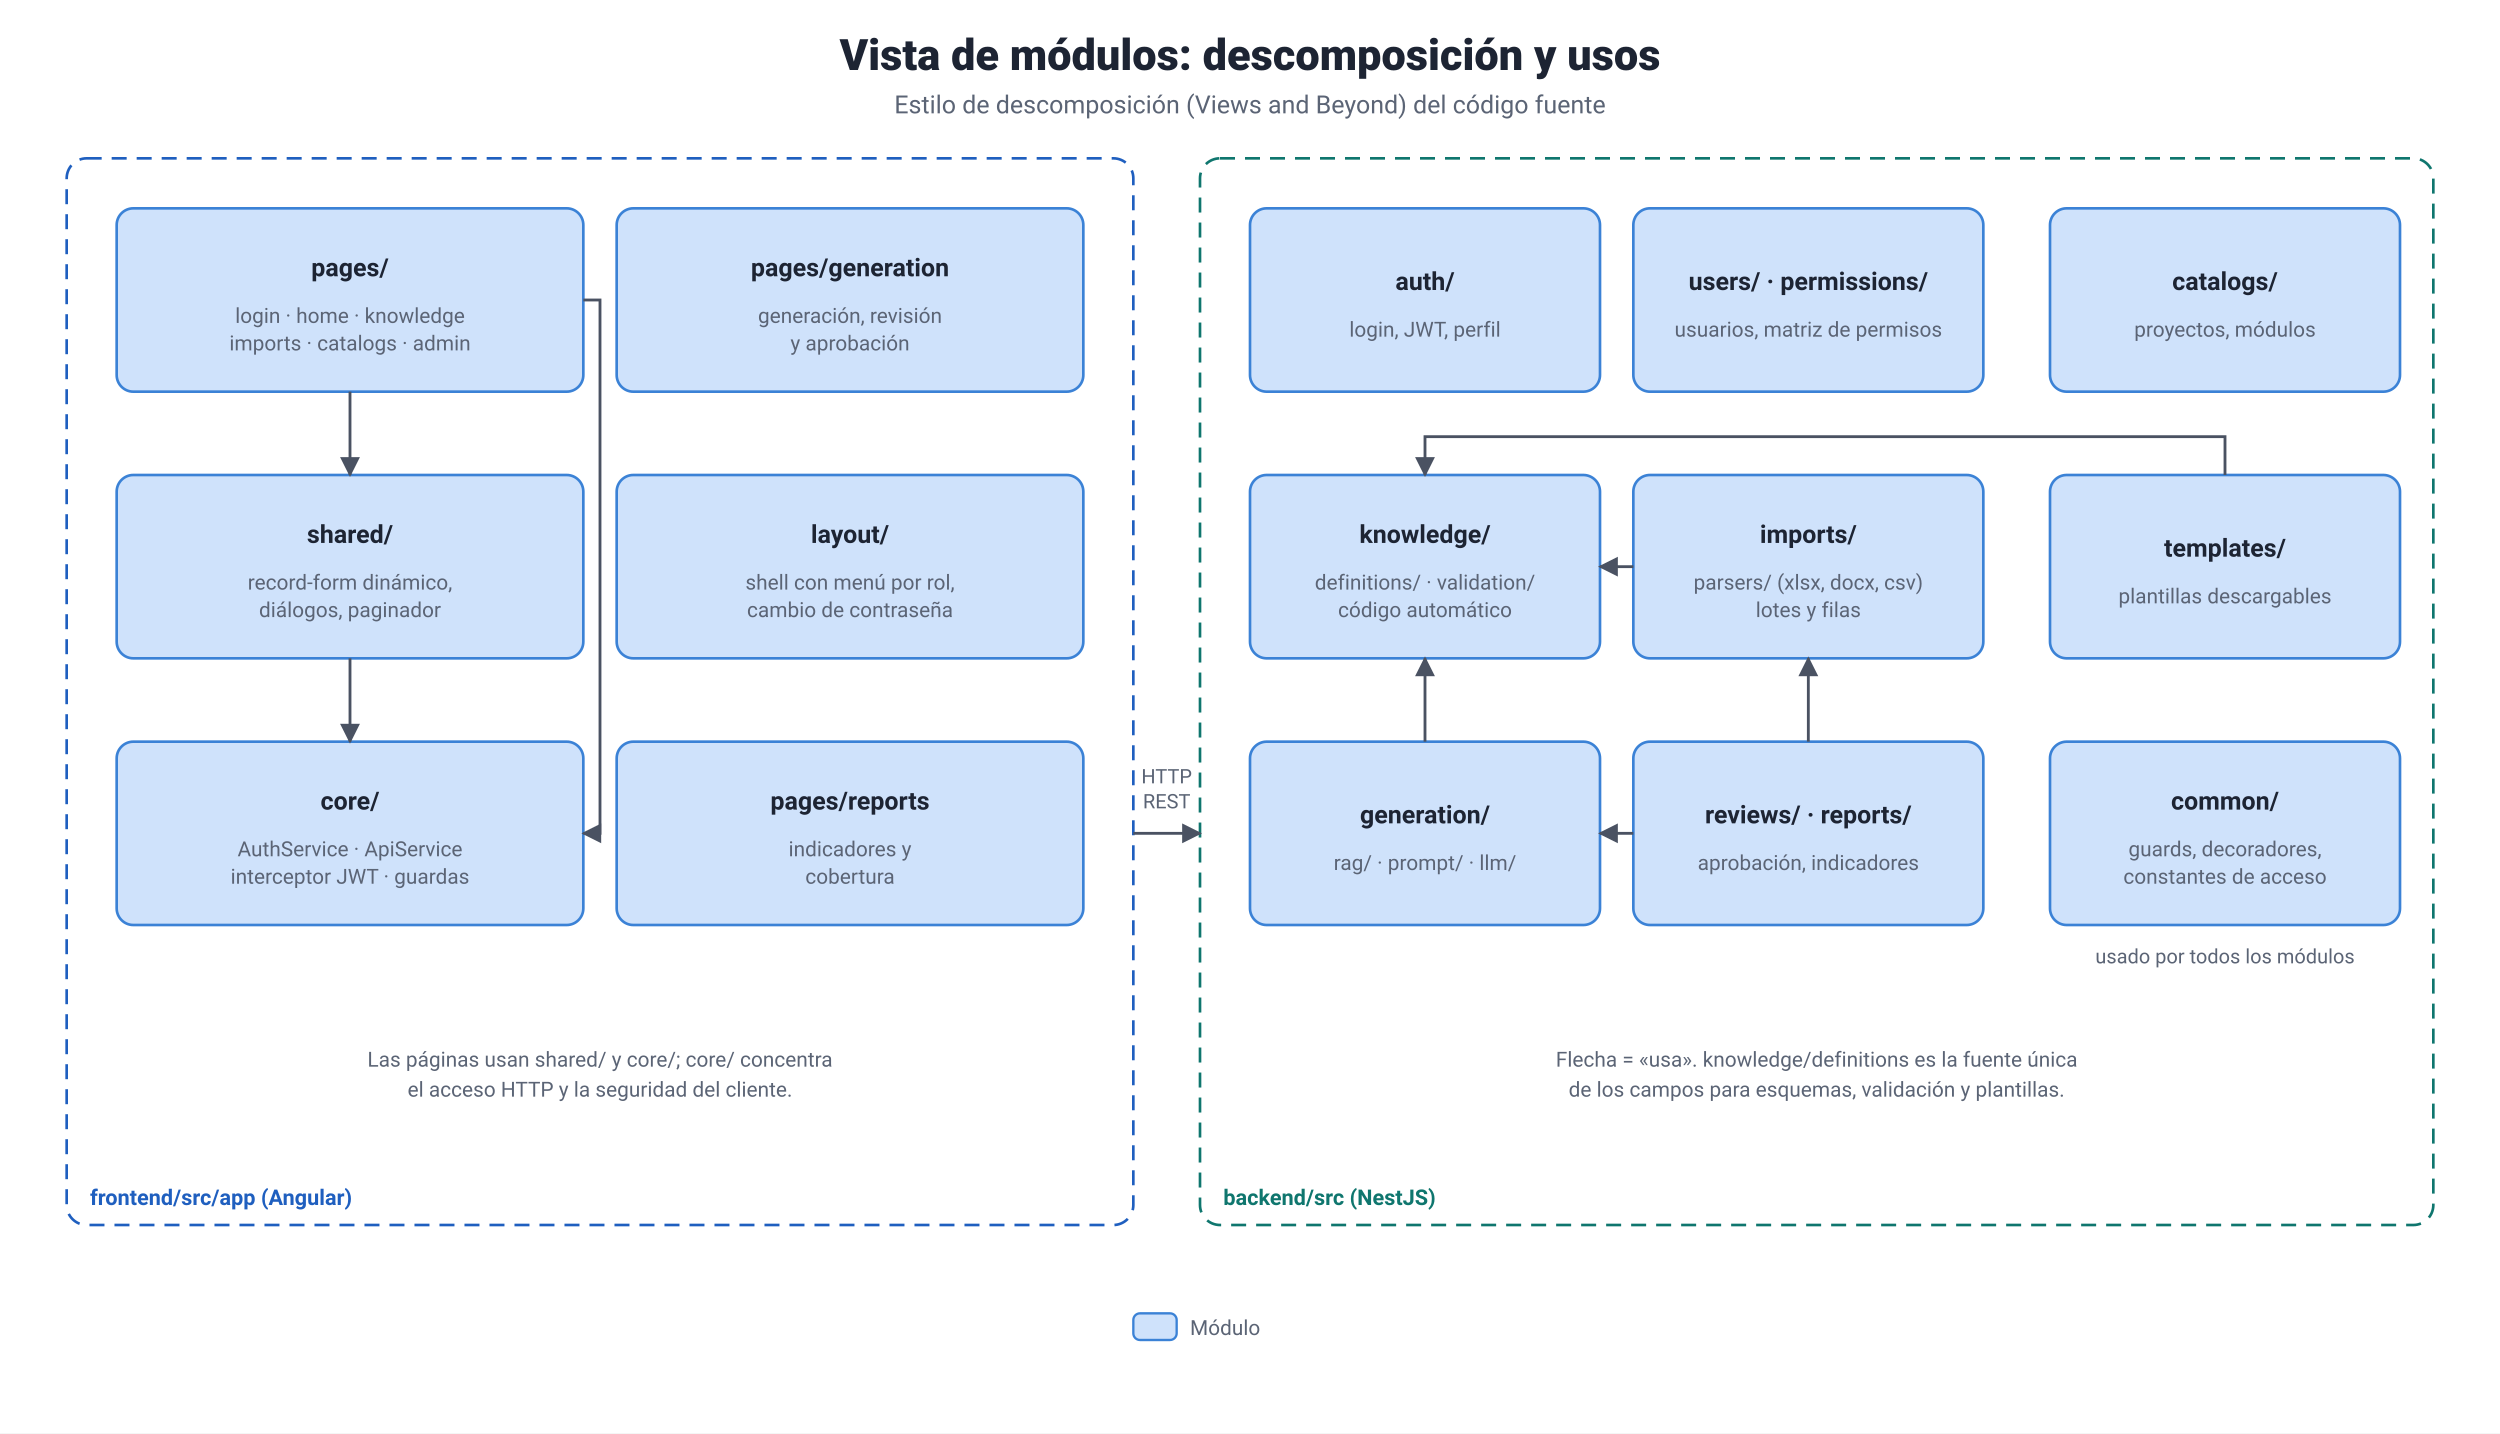
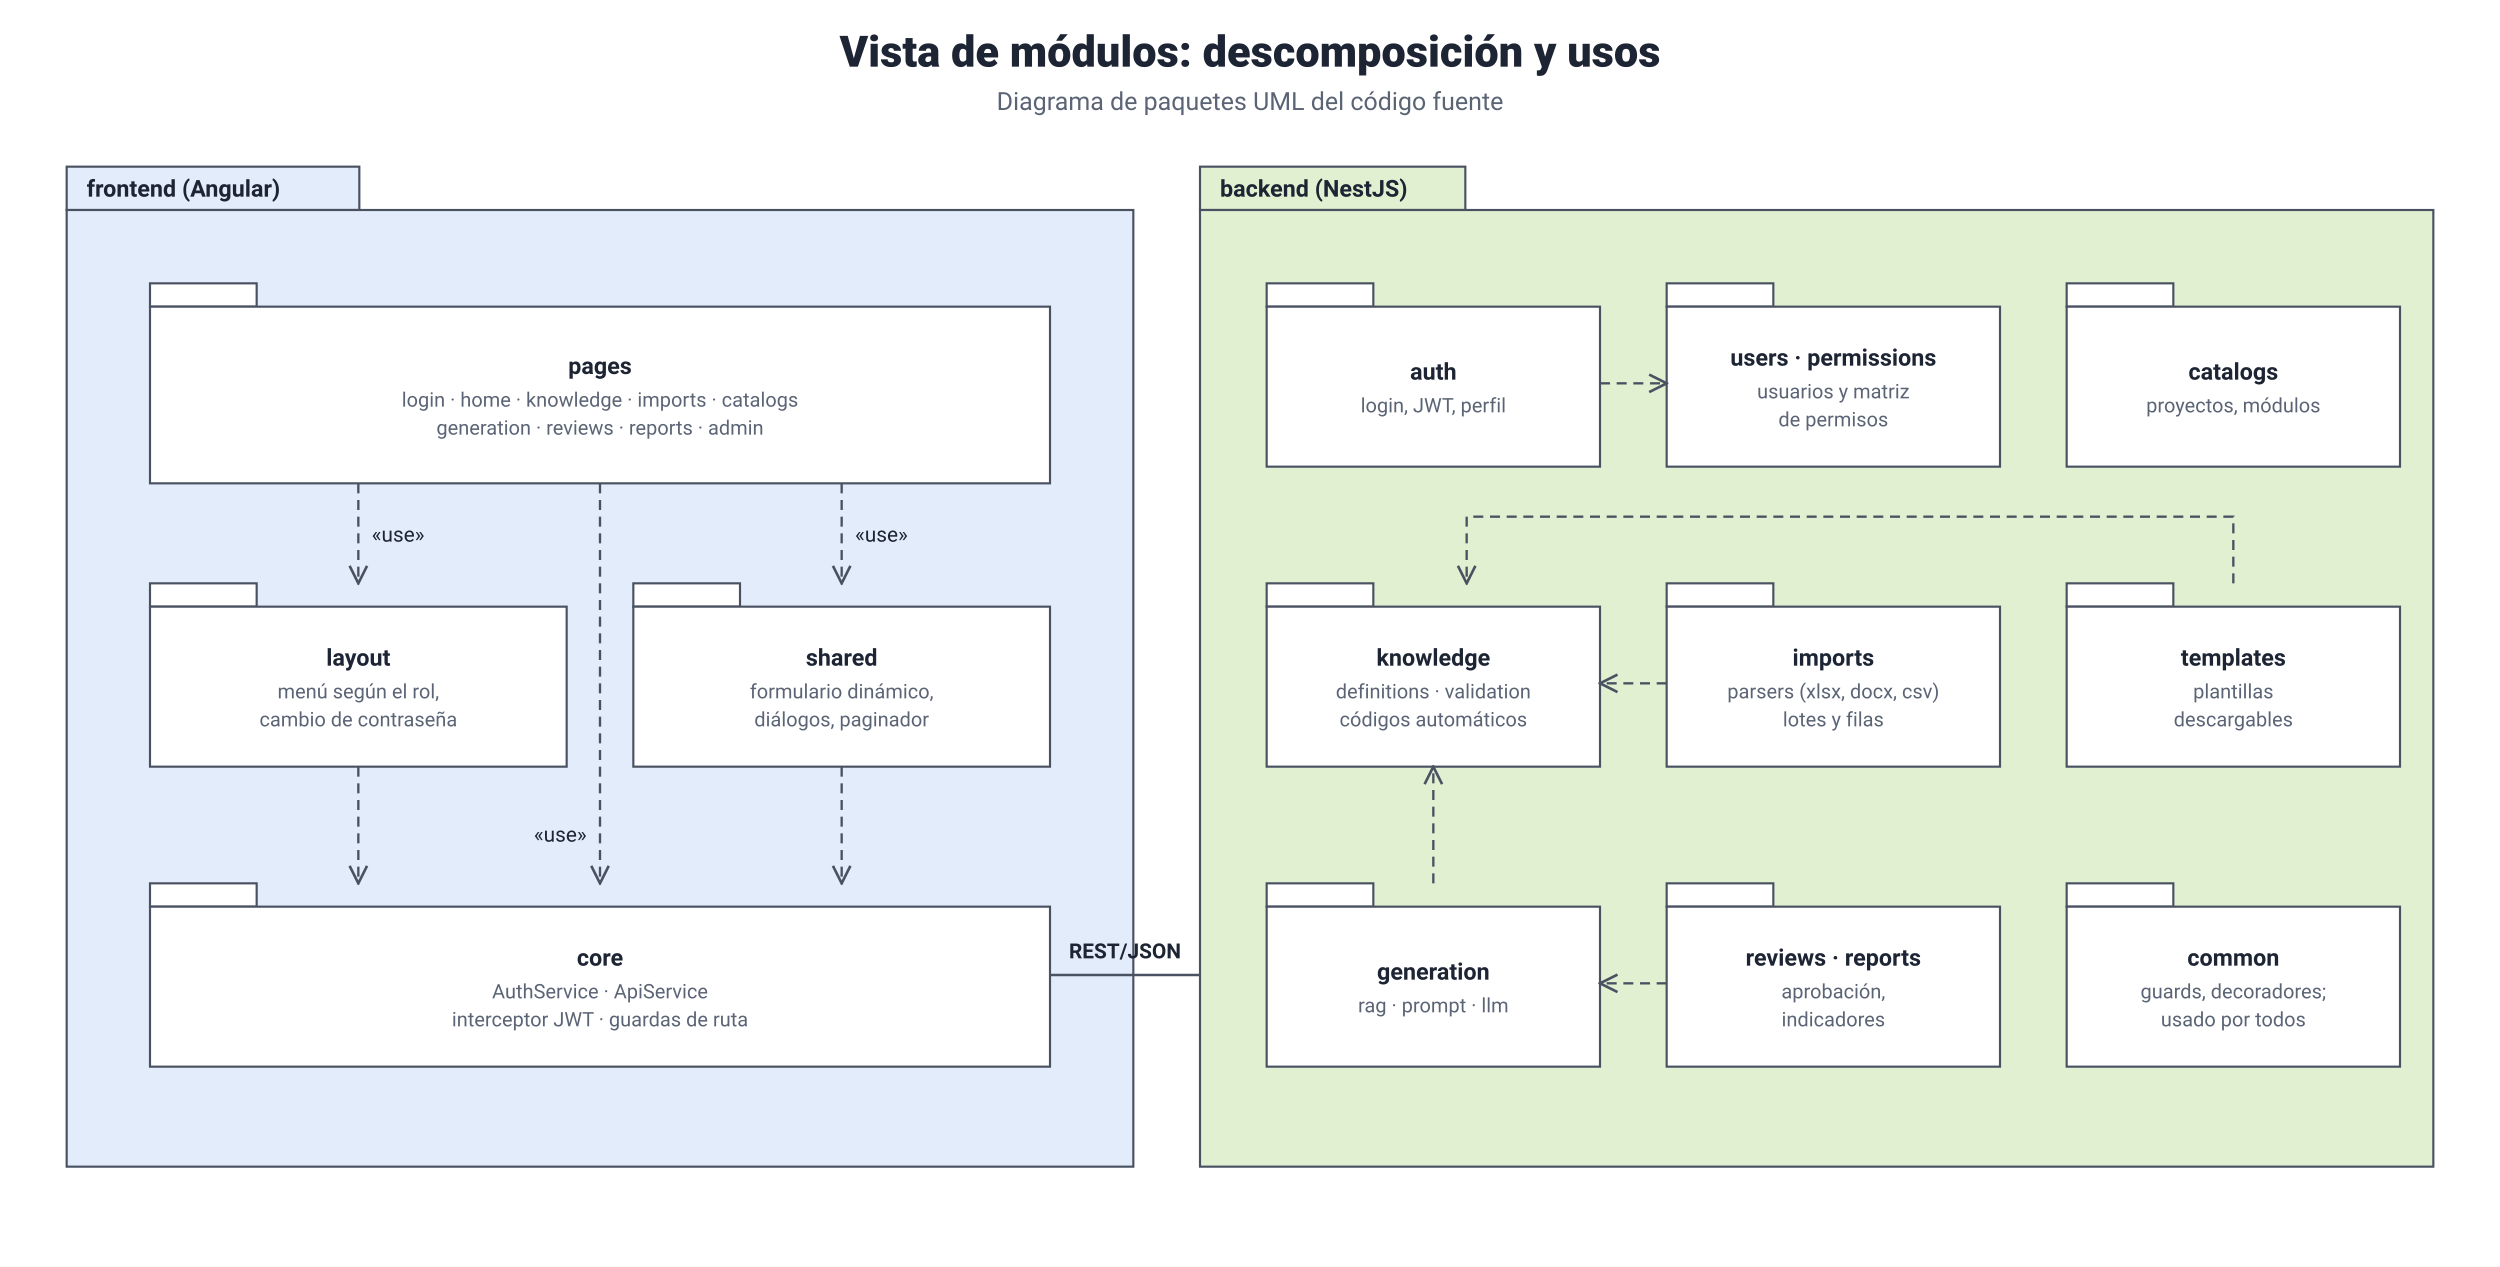
- <svg xmlns="http://www.w3.org/2000/svg" width="1500" height="860" viewBox="0 0 1500 860" font-family="Segoe UI, Roboto, Helvetica, Arial, sans-serif">
+ <svg xmlns="http://www.w3.org/2000/svg" width="1500" height="760" viewBox="0 0 1500 760" font-family="Segoe UI, Roboto, Helvetica, Arial, sans-serif">
  <defs>
    <marker id="arr" viewBox="0 0 10 10" refX="9" refY="5" markerWidth="7" markerHeight="7" orient="auto-start-reverse">
      <path d="M0,0 L10,5 L0,10 z" fill="#4a5262" />
    </marker>
+     <marker id="open" viewBox="0 0 12 12" refX="11" refY="6" markerWidth="9" markerHeight="9" orient="auto">
+       <path d="M1,1 L11,6 L1,11" fill="none" stroke="#4a5262" stroke-width="1.5" />
+     </marker>
  </defs>
-   <rect width="1500" height="860" fill="#ffffff" />
-   <text x="750.0" y="42" font-size="26" font-weight="800" fill="#1d2433" text-anchor="middle">Vista de módulos: descomposición y usos</text>
-   <text x="750.0" y="68" font-size="15" font-weight="400" fill="#5b6475" text-anchor="middle">Estilo de descomposición (Views and Beyond) del código fuente</text>
-   <rect x="40" y="95" width="640" height="640" rx="12" fill="none" stroke="#1f5fbf" stroke-width="1.6" stroke-dasharray="9 6" />
-   <text x="54" y="723" font-size="13" font-weight="700" fill="#1f5fbf" text-anchor="start">frontend/src/app  (Angular)</text>
-   <rect x="720" y="95" width="740" height="640" rx="12" fill="none" stroke="#0f766e" stroke-width="1.6" stroke-dasharray="9 6" />
-   <text x="734" y="723" font-size="13" font-weight="700" fill="#0f766e" text-anchor="start">backend/src  (NestJS)</text>
-   <rect x="70" y="125" width="280" height="110" rx="10" fill="#cfe2fb" stroke="#3b82d6" stroke-width="1.6" />
-   <text x="210.0" y="165.75" font-size="15" font-weight="700" fill="#1d2433" text-anchor="middle">pages/</text>
-   <text x="210.0" y="193.75" font-size="12.5" font-weight="400" fill="#5b6475" text-anchor="middle">login · home · knowledge</text>
-   <text x="210.0" y="210.25" font-size="12.5" font-weight="400" fill="#5b6475" text-anchor="middle">imports · catalogs · admin</text>
-   <rect x="370" y="125" width="280" height="110" rx="10" fill="#cfe2fb" stroke="#3b82d6" stroke-width="1.6" />
-   <text x="510.0" y="165.75" font-size="15" font-weight="700" fill="#1d2433" text-anchor="middle">pages/generation</text>
-   <text x="510.0" y="193.75" font-size="12.5" font-weight="400" fill="#5b6475" text-anchor="middle">generación, revisión</text>
-   <text x="510.0" y="210.25" font-size="12.5" font-weight="400" fill="#5b6475" text-anchor="middle">y aprobación</text>
-   <rect x="70" y="285" width="280" height="110" rx="10" fill="#cfe2fb" stroke="#3b82d6" stroke-width="1.6" />
-   <text x="210.0" y="325.75" font-size="15" font-weight="700" fill="#1d2433" text-anchor="middle">shared/</text>
-   <text x="210.0" y="353.75" font-size="12.5" font-weight="400" fill="#5b6475" text-anchor="middle">record-form dinámico,</text>
-   <text x="210.0" y="370.25" font-size="12.5" font-weight="400" fill="#5b6475" text-anchor="middle">diálogos, paginador</text>
-   <rect x="370" y="285" width="280" height="110" rx="10" fill="#cfe2fb" stroke="#3b82d6" stroke-width="1.6" />
-   <text x="510.0" y="325.75" font-size="15" font-weight="700" fill="#1d2433" text-anchor="middle">layout/</text>
-   <text x="510.0" y="353.75" font-size="12.5" font-weight="400" fill="#5b6475" text-anchor="middle">shell con menú por rol,</text>
-   <text x="510.0" y="370.25" font-size="12.5" font-weight="400" fill="#5b6475" text-anchor="middle">cambio de contraseña</text>
-   <rect x="70" y="445" width="280" height="110" rx="10" fill="#cfe2fb" stroke="#3b82d6" stroke-width="1.6" />
-   <text x="210.0" y="485.75" font-size="15" font-weight="700" fill="#1d2433" text-anchor="middle">core/</text>
-   <text x="210.0" y="513.75" font-size="12.5" font-weight="400" fill="#5b6475" text-anchor="middle">AuthService · ApiService</text>
-   <text x="210.0" y="530.25" font-size="12.5" font-weight="400" fill="#5b6475" text-anchor="middle">interceptor JWT · guardas</text>
-   <rect x="370" y="445" width="280" height="110" rx="10" fill="#cfe2fb" stroke="#3b82d6" stroke-width="1.6" />
-   <text x="510.0" y="485.75" font-size="15" font-weight="700" fill="#1d2433" text-anchor="middle">pages/reports</text>
-   <text x="510.0" y="513.75" font-size="12.5" font-weight="400" fill="#5b6475" text-anchor="middle">indicadores y</text>
-   <text x="510.0" y="530.25" font-size="12.5" font-weight="400" fill="#5b6475" text-anchor="middle">cobertura</text>
-   <path d="M210,235 L210,285" fill="none" stroke="#4a5262" stroke-width="1.7" marker-end="url(#arr)" />
-   <path d="M210,395 L210,445" fill="none" stroke="#4a5262" stroke-width="1.7" marker-end="url(#arr)" />
-   <path d="M350,180 L360,180 L360,500 L350,500" fill="none" stroke="#4a5262" stroke-width="1.7" marker-end="url(#arr)" />
-   <text x="360" y="640" font-size="12.5" font-weight="400" fill="#5b6475" text-anchor="middle">Las páginas usan shared/ y core/; core/ concentra</text>
-   <text x="360" y="658" font-size="12.5" font-weight="400" fill="#5b6475" text-anchor="middle">el acceso HTTP y la seguridad del cliente.</text>
-   <rect x="750" y="125" width="210" height="110" rx="10" fill="#cfe2fb" stroke="#3b82d6" stroke-width="1.6" />
-   <text x="855.0" y="174.0" font-size="15" font-weight="700" fill="#1d2433" text-anchor="middle">auth/</text>
-   <text x="855.0" y="202.0" font-size="12.5" font-weight="400" fill="#5b6475" text-anchor="middle">login, JWT, perfil</text>
-   <rect x="980" y="125" width="210" height="110" rx="10" fill="#cfe2fb" stroke="#3b82d6" stroke-width="1.6" />
-   <text x="1085.0" y="174.0" font-size="15" font-weight="700" fill="#1d2433" text-anchor="middle">users/ · permissions/</text>
-   <text x="1085.0" y="202.0" font-size="12.5" font-weight="400" fill="#5b6475" text-anchor="middle">usuarios, matriz de permisos</text>
-   <rect x="1230" y="125" width="210" height="110" rx="10" fill="#cfe2fb" stroke="#3b82d6" stroke-width="1.6" />
-   <text x="1335.0" y="174.0" font-size="15" font-weight="700" fill="#1d2433" text-anchor="middle">catalogs/</text>
-   <text x="1335.0" y="202.0" font-size="12.5" font-weight="400" fill="#5b6475" text-anchor="middle">proyectos, módulos</text>
-   <rect x="750" y="285" width="210" height="110" rx="10" fill="#cfe2fb" stroke="#3b82d6" stroke-width="1.6" />
-   <text x="855.0" y="325.75" font-size="15" font-weight="700" fill="#1d2433" text-anchor="middle">knowledge/</text>
-   <text x="855.0" y="353.75" font-size="12.5" font-weight="400" fill="#5b6475" text-anchor="middle">definitions/ · validation/</text>
-   <text x="855.0" y="370.25" font-size="12.5" font-weight="400" fill="#5b6475" text-anchor="middle">código automático</text>
-   <rect x="980" y="285" width="210" height="110" rx="10" fill="#cfe2fb" stroke="#3b82d6" stroke-width="1.6" />
-   <text x="1085.0" y="325.75" font-size="15" font-weight="700" fill="#1d2433" text-anchor="middle">imports/</text>
-   <text x="1085.0" y="353.75" font-size="12.5" font-weight="400" fill="#5b6475" text-anchor="middle">parsers/ (xlsx, docx, csv)</text>
-   <text x="1085.0" y="370.25" font-size="12.5" font-weight="400" fill="#5b6475" text-anchor="middle">lotes y filas</text>
-   <rect x="1230" y="285" width="210" height="110" rx="10" fill="#cfe2fb" stroke="#3b82d6" stroke-width="1.6" />
-   <text x="1335.0" y="334.0" font-size="15" font-weight="700" fill="#1d2433" text-anchor="middle">templates/</text>
-   <text x="1335.0" y="362.0" font-size="12.5" font-weight="400" fill="#5b6475" text-anchor="middle">plantillas descargables</text>
-   <rect x="750" y="445" width="210" height="110" rx="10" fill="#cfe2fb" stroke="#3b82d6" stroke-width="1.6" />
-   <text x="855.0" y="494.0" font-size="15" font-weight="700" fill="#1d2433" text-anchor="middle">generation/</text>
-   <text x="855.0" y="522.0" font-size="12.5" font-weight="400" fill="#5b6475" text-anchor="middle">rag/ · prompt/ · llm/</text>
-   <rect x="980" y="445" width="210" height="110" rx="10" fill="#cfe2fb" stroke="#3b82d6" stroke-width="1.6" />
-   <text x="1085.0" y="494.0" font-size="15" font-weight="700" fill="#1d2433" text-anchor="middle">reviews/ · reports/</text>
-   <text x="1085.0" y="522.0" font-size="12.5" font-weight="400" fill="#5b6475" text-anchor="middle">aprobación, indicadores</text>
-   <rect x="1230" y="445" width="210" height="110" rx="10" fill="#cfe2fb" stroke="#3b82d6" stroke-width="1.6" />
-   <text x="1335.0" y="485.75" font-size="15" font-weight="700" fill="#1d2433" text-anchor="middle">common/</text>
-   <text x="1335.0" y="513.75" font-size="12.5" font-weight="400" fill="#5b6475" text-anchor="middle">guards, decoradores,</text>
-   <text x="1335.0" y="530.25" font-size="12.5" font-weight="400" fill="#5b6475" text-anchor="middle">constantes de acceso</text>
-   <path d="M980,340 L960,340" fill="none" stroke="#4a5262" stroke-width="1.7" marker-end="url(#arr)" />
-   <path d="M1335,285 L1335,262 L855,262 L855,285" fill="none" stroke="#4a5262" stroke-width="1.7" marker-end="url(#arr)" />
-   <path d="M855,445 L855,395" fill="none" stroke="#4a5262" stroke-width="1.7" marker-end="url(#arr)" />
-   <path d="M1085,445 L1085,395" fill="none" stroke="#4a5262" stroke-width="1.7" marker-end="url(#arr)" />
-   <path d="M980,500 L960,500" fill="none" stroke="#4a5262" stroke-width="1.7" marker-end="url(#arr)" />
-   <text x="1335" y="578" font-size="12" font-weight="400" fill="#5b6475" text-anchor="middle">usado por todos los módulos</text>
-   <text x="1090" y="640" font-size="12.5" font-weight="400" fill="#5b6475" text-anchor="middle">Flecha = «usa». knowledge/definitions es la fuente única</text>
-   <text x="1090" y="658" font-size="12.5" font-weight="400" fill="#5b6475" text-anchor="middle">de los campos para esquemas, validación y plantillas.</text>
-   <path d="M680,500 L720,500" fill="none" stroke="#4a5262" stroke-width="1.7" marker-end="url(#arr)" />
-   <rect x="681.8" y="459" width="36.4" height="15" fill="#ffffff" opacity="0.92" />
-   <text x="700" y="470" font-size="12" font-weight="400" fill="#5b6475" text-anchor="middle">HTTP</text>
-   <rect x="681.8" y="474" width="36.4" height="15" fill="#ffffff" opacity="0.92" />
-   <text x="700" y="485" font-size="12" font-weight="400" fill="#5b6475" text-anchor="middle">REST</text>
-   <rect x="680" y="788" width="26" height="16" rx="4" fill="#cfe2fb" stroke="#3b82d6" stroke-width="1.4" />
-   <text x="714" y="801" font-size="12.5" font-weight="400" fill="#5b6475" text-anchor="start">Módulo</text>
+   <rect width="1500" height="760" fill="#ffffff" />
+   <text x="750.0" y="40" font-size="26" font-weight="800" fill="#1d2433" text-anchor="middle">Vista de módulos: descomposición y usos</text>
+   <text x="750.0" y="66" font-size="15" font-weight="400" fill="#5b6475" text-anchor="middle">Diagrama de paquetes UML del código fuente</text>
+   <rect x="40" y="100" width="175.6" height="26" fill="#e2ecfa" stroke="#4a5262" stroke-width="1.3" />
+   <rect x="40" y="126" width="640" height="574" fill="#e2ecfa" stroke="#4a5262" stroke-width="1.3" />
+   <text x="52" y="118" font-size="14" font-weight="700" fill="#1d2433" text-anchor="start">frontend (Angular)</text>
+   <rect x="720" y="100" width="159.2" height="26" fill="#e0f0d1" stroke="#4a5262" stroke-width="1.3" />
+   <rect x="720" y="126" width="740" height="574" fill="#e0f0d1" stroke="#4a5262" stroke-width="1.3" />
+   <text x="732" y="118" font-size="14" font-weight="700" fill="#1d2433" text-anchor="start">backend (NestJS)</text>
+   <rect x="90" y="170" width="64" height="14" fill="#ffffff" stroke="#4a5262" stroke-width="1.3" />
+   <rect x="90" y="184" width="540" height="106" fill="#ffffff" stroke="#4a5262" stroke-width="1.3" />
+   <text x="360.0" y="224.4" font-size="14" font-weight="700" fill="#1d2433" text-anchor="middle">pages</text>
+   <text x="360.0" y="244.0" font-size="12" font-weight="400" fill="#5b6475" text-anchor="middle">login · home · knowledge · imports · catalogs</text>
+   <text x="360.0" y="260.8" font-size="12" font-weight="400" fill="#5b6475" text-anchor="middle">generation · reviews · reports · admin</text>
+   <rect x="90" y="350" width="64" height="14" fill="#ffffff" stroke="#4a5262" stroke-width="1.3" />
+   <rect x="90" y="364" width="250" height="96" fill="#ffffff" stroke="#4a5262" stroke-width="1.3" />
+   <text x="215.0" y="399.4" font-size="14" font-weight="700" fill="#1d2433" text-anchor="middle">layout</text>
+   <text x="215.0" y="419.0" font-size="12" font-weight="400" fill="#5b6475" text-anchor="middle">menú según el rol,</text>
+   <text x="215.0" y="435.8" font-size="12" font-weight="400" fill="#5b6475" text-anchor="middle">cambio de contraseña</text>
+   <rect x="380" y="350" width="64" height="14" fill="#ffffff" stroke="#4a5262" stroke-width="1.3" />
+   <rect x="380" y="364" width="250" height="96" fill="#ffffff" stroke="#4a5262" stroke-width="1.3" />
+   <text x="505.0" y="399.4" font-size="14" font-weight="700" fill="#1d2433" text-anchor="middle">shared</text>
+   <text x="505.0" y="419.0" font-size="12" font-weight="400" fill="#5b6475" text-anchor="middle">formulario dinámico,</text>
+   <text x="505.0" y="435.8" font-size="12" font-weight="400" fill="#5b6475" text-anchor="middle">diálogos, paginador</text>
+   <rect x="90" y="530" width="64" height="14" fill="#ffffff" stroke="#4a5262" stroke-width="1.3" />
+   <rect x="90" y="544" width="540" height="96" fill="#ffffff" stroke="#4a5262" stroke-width="1.3" />
+   <text x="360.0" y="579.4" font-size="14" font-weight="700" fill="#1d2433" text-anchor="middle">core</text>
+   <text x="360.0" y="599.0" font-size="12" font-weight="400" fill="#5b6475" text-anchor="middle">AuthService · ApiService</text>
+   <text x="360.0" y="615.8" font-size="12" font-weight="400" fill="#5b6475" text-anchor="middle">interceptor JWT · guardas de ruta</text>
+   <path d="M215,290 L215,350" fill="none" stroke="#4a5262" stroke-width="1.4" stroke-dasharray="6 4" marker-end="url(#open)" />
+   <text x="223" y="325" font-size="12.5" font-weight="400" fill="#1d2433" text-anchor="start">«use»</text>
+   <path d="M505,290 L505,350" fill="none" stroke="#4a5262" stroke-width="1.4" stroke-dasharray="6 4" marker-end="url(#open)" />
+   <text x="513" y="325" font-size="12.5" font-weight="400" fill="#1d2433" text-anchor="start">«use»</text>
+   <path d="M360,290 L360,530" fill="none" stroke="#4a5262" stroke-width="1.4" stroke-dasharray="6 4" marker-end="url(#open)" />
+   <text x="352" y="505" font-size="12.5" font-weight="400" fill="#1d2433" text-anchor="end">«use»</text>
+   <path d="M215,460 L215,530" fill="none" stroke="#4a5262" stroke-width="1.4" stroke-dasharray="6 4" marker-end="url(#open)" />
+   <path d="M505,460 L505,530" fill="none" stroke="#4a5262" stroke-width="1.4" stroke-dasharray="6 4" marker-end="url(#open)" />
+   <rect x="760" y="170" width="64" height="14" fill="#ffffff" stroke="#4a5262" stroke-width="1.3" />
+   <rect x="760" y="184" width="200" height="96" fill="#ffffff" stroke="#4a5262" stroke-width="1.3" />
+   <text x="860.0" y="227.8" font-size="14" font-weight="700" fill="#1d2433" text-anchor="middle">auth</text>
+   <text x="860.0" y="247.4" font-size="12" font-weight="400" fill="#5b6475" text-anchor="middle">login, JWT, perfil</text>
+   <rect x="1000" y="170" width="64" height="14" fill="#ffffff" stroke="#4a5262" stroke-width="1.3" />
+   <rect x="1000" y="184" width="200" height="96" fill="#ffffff" stroke="#4a5262" stroke-width="1.3" />
+   <text x="1100.0" y="219.4" font-size="14" font-weight="700" fill="#1d2433" text-anchor="middle">users · permissions</text>
+   <text x="1100.0" y="239.0" font-size="12" font-weight="400" fill="#5b6475" text-anchor="middle">usuarios y matriz</text>
+   <text x="1100.0" y="255.8" font-size="12" font-weight="400" fill="#5b6475" text-anchor="middle">de permisos</text>
+   <rect x="1240" y="170" width="64" height="14" fill="#ffffff" stroke="#4a5262" stroke-width="1.3" />
+   <rect x="1240" y="184" width="200" height="96" fill="#ffffff" stroke="#4a5262" stroke-width="1.3" />
+   <text x="1340.0" y="227.8" font-size="14" font-weight="700" fill="#1d2433" text-anchor="middle">catalogs</text>
+   <text x="1340.0" y="247.4" font-size="12" font-weight="400" fill="#5b6475" text-anchor="middle">proyectos, módulos</text>
+   <rect x="760" y="350" width="64" height="14" fill="#ffffff" stroke="#4a5262" stroke-width="1.3" />
+   <rect x="760" y="364" width="200" height="96" fill="#ffffff" stroke="#4a5262" stroke-width="1.3" />
+   <text x="860.0" y="399.4" font-size="14" font-weight="700" fill="#1d2433" text-anchor="middle">knowledge</text>
+   <text x="860.0" y="419.0" font-size="12" font-weight="400" fill="#5b6475" text-anchor="middle">definitions · validation</text>
+   <text x="860.0" y="435.8" font-size="12" font-weight="400" fill="#5b6475" text-anchor="middle">códigos automáticos</text>
+   <rect x="1000" y="350" width="64" height="14" fill="#ffffff" stroke="#4a5262" stroke-width="1.3" />
+   <rect x="1000" y="364" width="200" height="96" fill="#ffffff" stroke="#4a5262" stroke-width="1.3" />
+   <text x="1100.0" y="399.4" font-size="14" font-weight="700" fill="#1d2433" text-anchor="middle">imports</text>
+   <text x="1100.0" y="419.0" font-size="12" font-weight="400" fill="#5b6475" text-anchor="middle">parsers (xlsx, docx, csv)</text>
+   <text x="1100.0" y="435.8" font-size="12" font-weight="400" fill="#5b6475" text-anchor="middle">lotes y filas</text>
+   <rect x="1240" y="350" width="64" height="14" fill="#ffffff" stroke="#4a5262" stroke-width="1.3" />
+   <rect x="1240" y="364" width="200" height="96" fill="#ffffff" stroke="#4a5262" stroke-width="1.3" />
+   <text x="1340.0" y="399.4" font-size="14" font-weight="700" fill="#1d2433" text-anchor="middle">templates</text>
+   <text x="1340.0" y="419.0" font-size="12" font-weight="400" fill="#5b6475" text-anchor="middle">plantillas</text>
+   <text x="1340.0" y="435.8" font-size="12" font-weight="400" fill="#5b6475" text-anchor="middle">descargables</text>
+   <rect x="760" y="530" width="64" height="14" fill="#ffffff" stroke="#4a5262" stroke-width="1.3" />
+   <rect x="760" y="544" width="200" height="96" fill="#ffffff" stroke="#4a5262" stroke-width="1.3" />
+   <text x="860.0" y="587.8" font-size="14" font-weight="700" fill="#1d2433" text-anchor="middle">generation</text>
+   <text x="860.0" y="607.4" font-size="12" font-weight="400" fill="#5b6475" text-anchor="middle">rag · prompt · llm</text>
+   <rect x="1000" y="530" width="64" height="14" fill="#ffffff" stroke="#4a5262" stroke-width="1.3" />
+   <rect x="1000" y="544" width="200" height="96" fill="#ffffff" stroke="#4a5262" stroke-width="1.3" />
+   <text x="1100.0" y="579.4" font-size="14" font-weight="700" fill="#1d2433" text-anchor="middle">reviews · reports</text>
+   <text x="1100.0" y="599.0" font-size="12" font-weight="400" fill="#5b6475" text-anchor="middle">aprobación,</text>
+   <text x="1100.0" y="615.8" font-size="12" font-weight="400" fill="#5b6475" text-anchor="middle">indicadores</text>
+   <rect x="1240" y="530" width="64" height="14" fill="#ffffff" stroke="#4a5262" stroke-width="1.3" />
+   <rect x="1240" y="544" width="200" height="96" fill="#ffffff" stroke="#4a5262" stroke-width="1.3" />
+   <text x="1340.0" y="579.4" font-size="14" font-weight="700" fill="#1d2433" text-anchor="middle">common</text>
+   <text x="1340.0" y="599.0" font-size="12" font-weight="400" fill="#5b6475" text-anchor="middle">guards, decoradores;</text>
+   <text x="1340.0" y="615.8" font-size="12" font-weight="400" fill="#5b6475" text-anchor="middle">usado por todos</text>
+   <path d="M960,230 L1000,230" fill="none" stroke="#4a5262" stroke-width="1.4" stroke-dasharray="6 4" marker-end="url(#open)" />
+   <path d="M1000,410 L960,410" fill="none" stroke="#4a5262" stroke-width="1.4" stroke-dasharray="6 4" marker-end="url(#open)" />
+   <path d="M1340,350 L1340,310 L880,310 L880,350" fill="none" stroke="#4a5262" stroke-width="1.4" stroke-dasharray="6 4" marker-end="url(#open)" />
+   <path d="M860,530 L860,460" fill="none" stroke="#4a5262" stroke-width="1.4" stroke-dasharray="6 4" marker-end="url(#open)" />
+   <path d="M1000,590 L960,590" fill="none" stroke="#4a5262" stroke-width="1.4" stroke-dasharray="6 4" marker-end="url(#open)" />
+   <path d="M630,585 L720,585" fill="none" stroke="#4a5262" stroke-width="1.5" />
+   <text x="675" y="575" font-size="12.5" font-weight="700" fill="#1d2433" text-anchor="middle">REST/JSON</text>
</svg>
